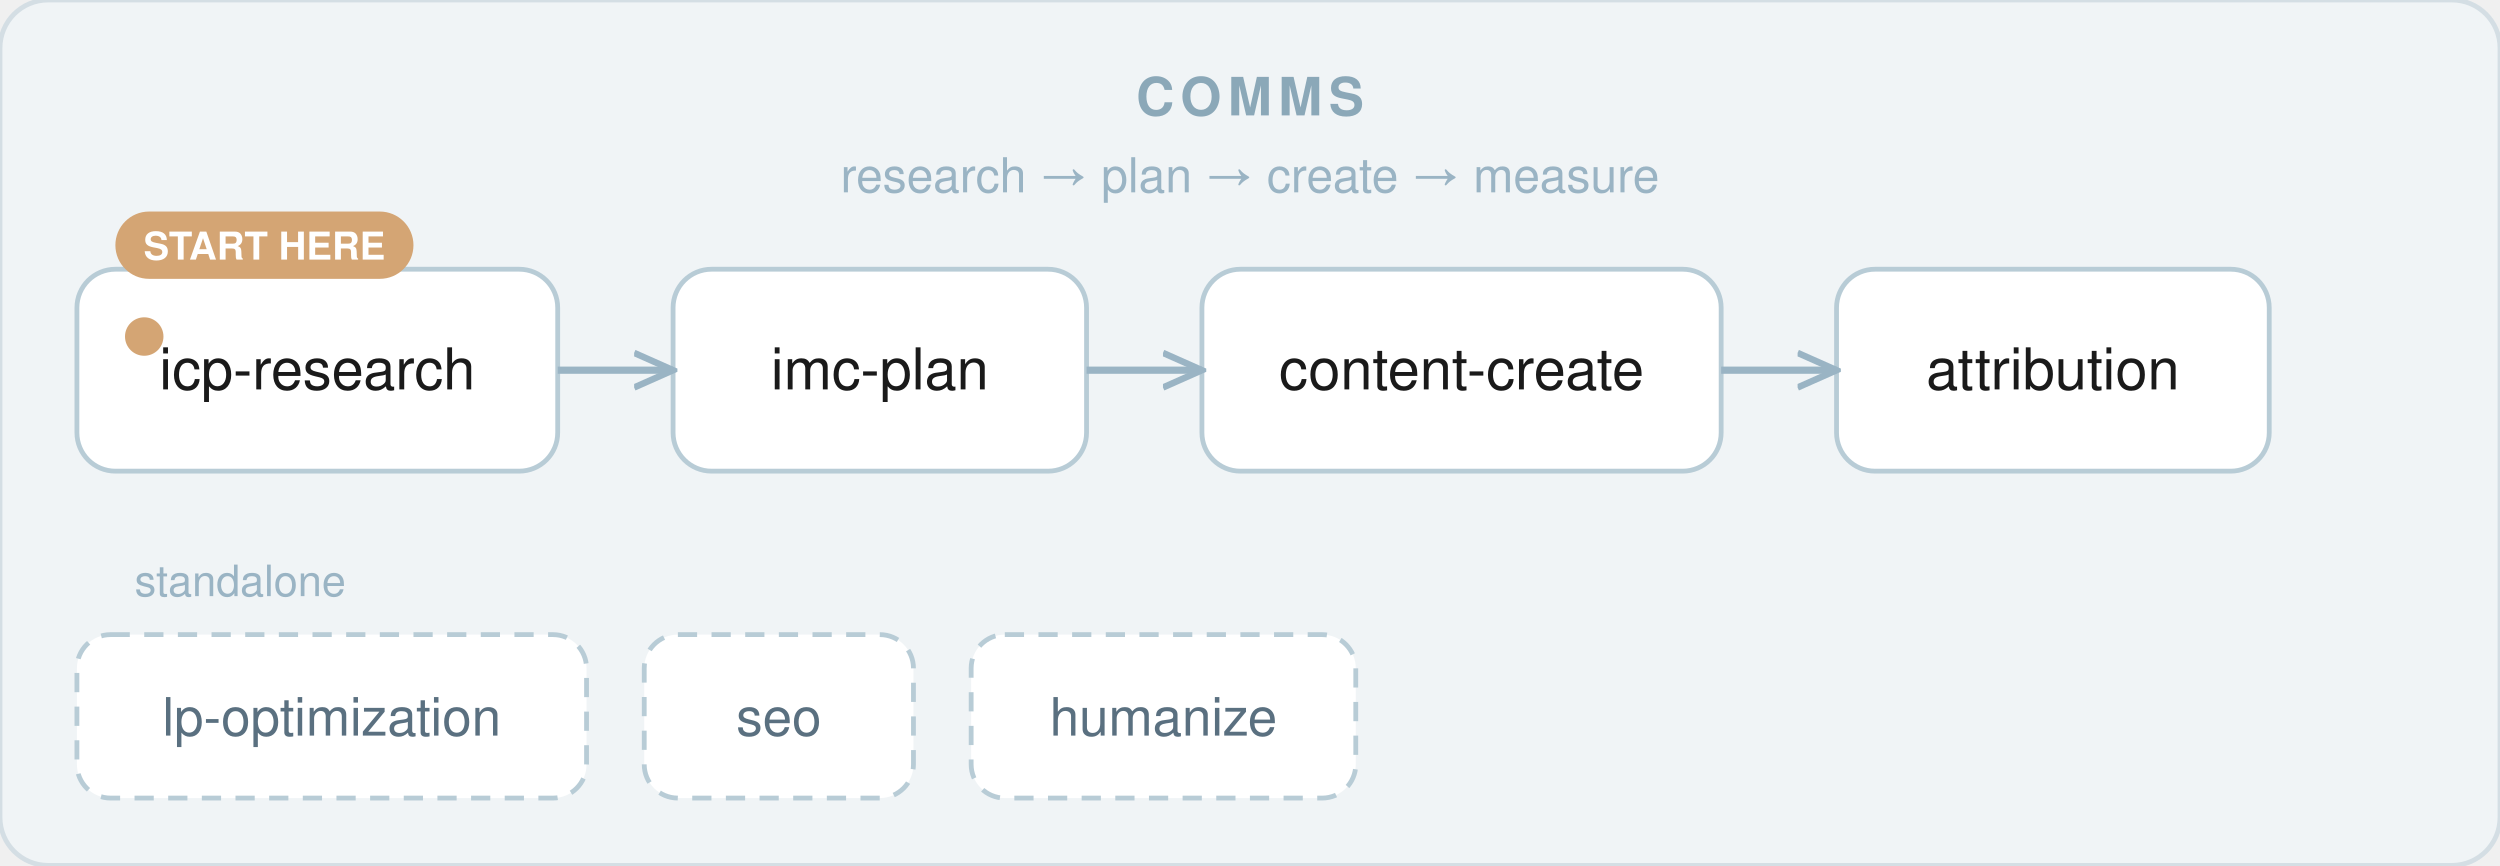
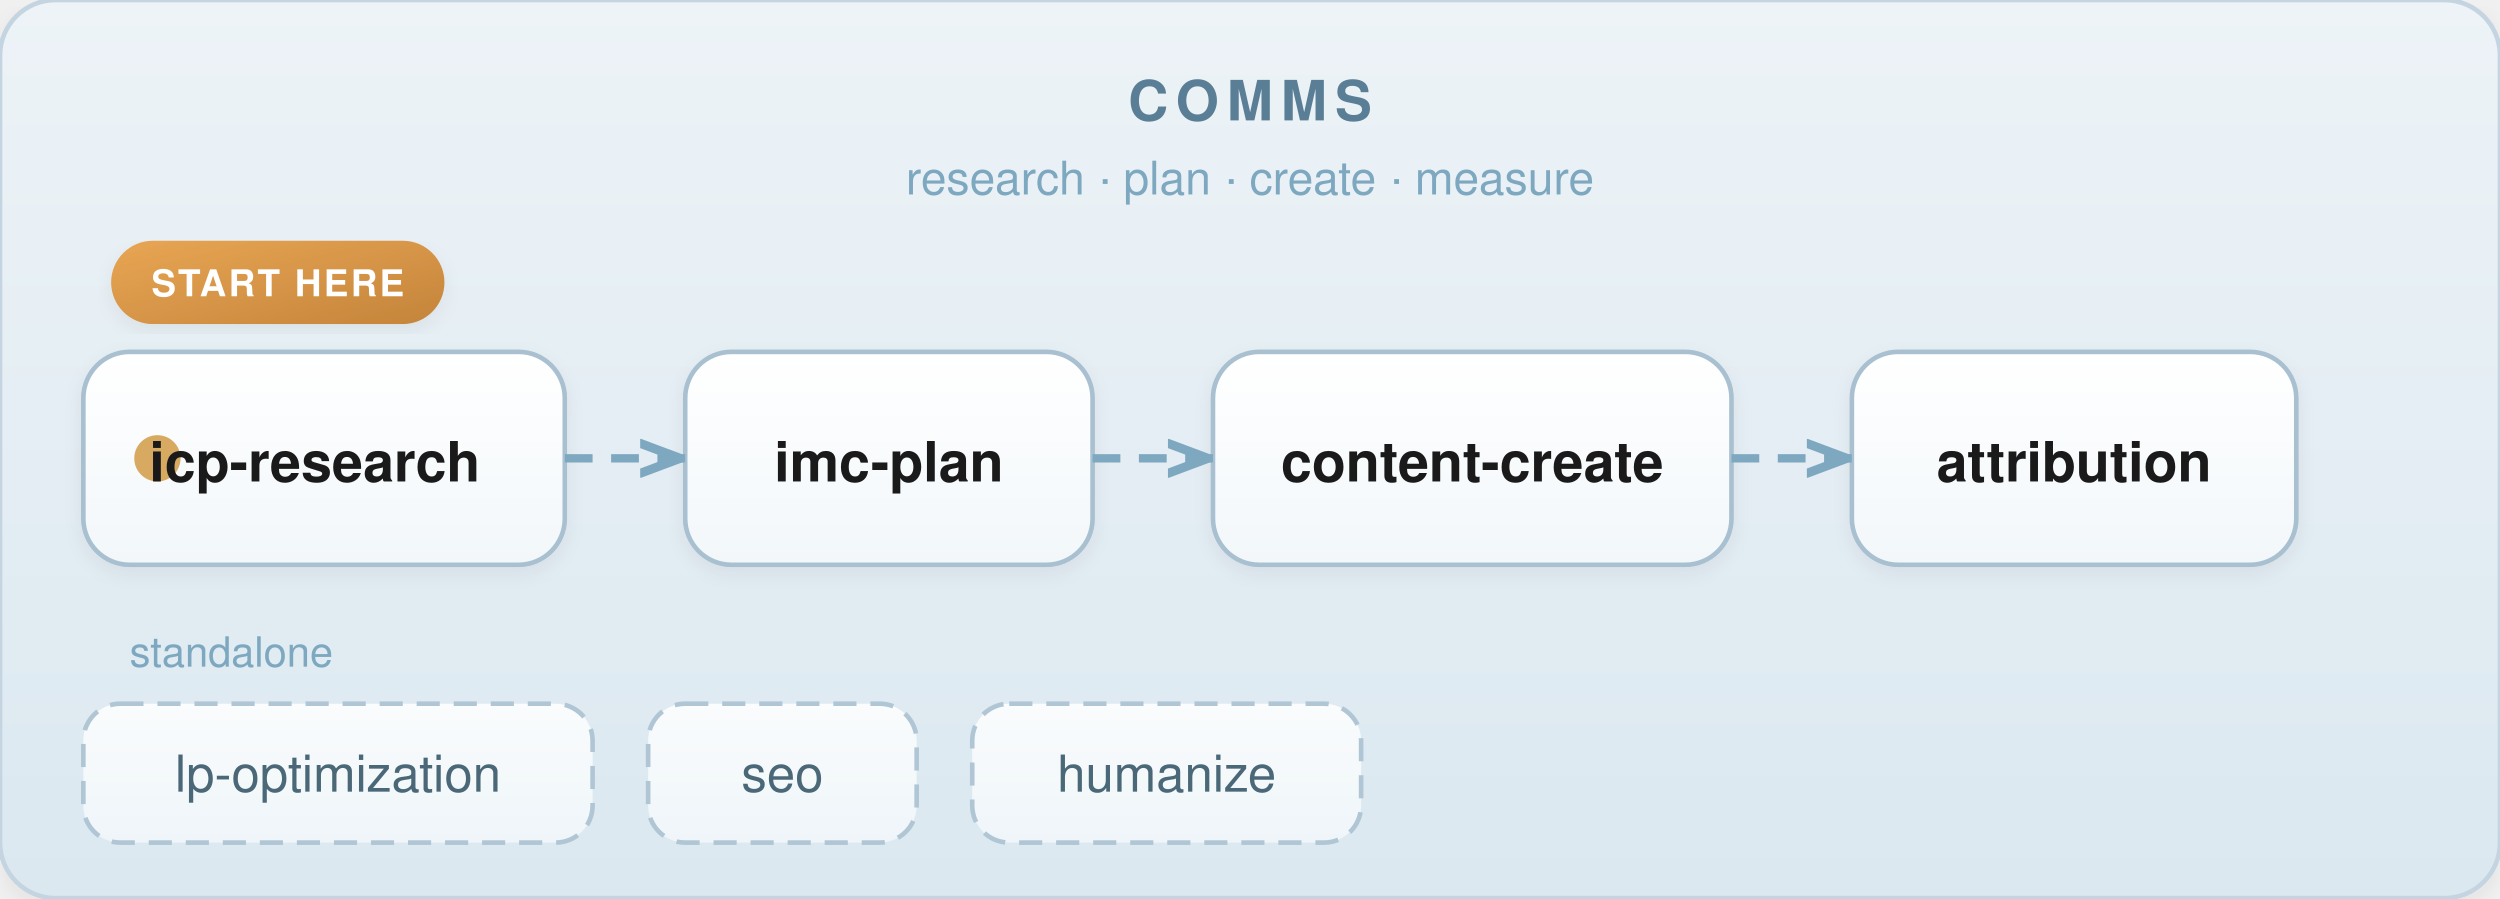
- <svg xmlns="http://www.w3.org/2000/svg" viewBox="0 0 520 180" fill="none">
+ <svg xmlns="http://www.w3.org/2000/svg" viewBox="0 0 540 194" fill="none">
  <style>
    text { font-family: -apple-system, BlinkMacSystemFont, 'Segoe UI', Helvetica, Arial, sans-serif; }
+     @keyframes dash-flow { to { stroke-dashoffset: -18; } }
+     @keyframes pulse { 0%,100%{opacity:1} 50%{opacity:0.7} }
+     .flow { stroke-dasharray: 6 4; animation: dash-flow 1.2s linear infinite; }
+     .badge { animation: pulse 2s ease-in-out infinite; }
  </style>
-   <rect width="520" height="180" rx="10" fill="#f0f4f6" stroke="#d4dee4" stroke-width="1" />
-   <text x="260" y="24" text-anchor="middle" font-size="11" fill="#8ba8b8" font-weight="600" letter-spacing="0.12em">COMMS</text>
-   <text x="260" y="40" text-anchor="middle" font-size="10" fill="#9ab4c4">research → plan → create → measure</text>
-   <rect x="16" y="56" width="100" height="42" rx="8" fill="#ffffff" stroke="#b8ccd6" stroke-width="1" />
-   <circle cx="30" cy="70" r="4" fill="#d4a574" />
-   <text x="66" y="81" text-anchor="middle" font-size="12" fill="#1a1a1a" font-weight="500">icp-research</text>
-   <rect x="140" y="56" width="86" height="42" rx="8" fill="#ffffff" stroke="#b8ccd6" stroke-width="1" />
-   <text x="183" y="81" text-anchor="middle" font-size="12" fill="#1a1a1a" font-weight="500">imc-plan</text>
-   <rect x="250" y="56" width="108" height="42" rx="8" fill="#ffffff" stroke="#b8ccd6" stroke-width="1" />
-   <text x="304" y="81" text-anchor="middle" font-size="12" fill="#1a1a1a" font-weight="500">content-create</text>
-   <rect x="382" y="56" width="90" height="42" rx="8" fill="#ffffff" stroke="#b8ccd6" stroke-width="1" />
-   <text x="427" y="81" text-anchor="middle" font-size="12" fill="#1a1a1a" font-weight="500">attribution</text>
-   <line x1="116" y1="77" x2="140" y2="77" stroke="#9ab4c4" stroke-width="1.5" marker-end="url(#a2)" />
-   <line x1="226" y1="77" x2="250" y2="77" stroke="#9ab4c4" stroke-width="1.5" marker-end="url(#a2)" />
-   <line x1="358" y1="77" x2="382" y2="77" stroke="#9ab4c4" stroke-width="1.5" marker-end="url(#a2)" />
-   <text x="28" y="124" font-size="9" fill="#9ab4c4">standalone</text>
-   <rect x="16" y="132" width="106" height="34" rx="7" fill="#ffffff" stroke="#b8ccd6" stroke-width="1" stroke-dasharray="4 3" />
-   <text x="69" y="153" text-anchor="middle" font-size="11" fill="#5a7080">lp-optimization</text>
-   <rect x="134" y="132" width="56" height="34" rx="7" fill="#ffffff" stroke="#b8ccd6" stroke-width="1" stroke-dasharray="4 3" />
-   <text x="162" y="153" text-anchor="middle" font-size="11" fill="#5a7080">seo</text>
-   <rect x="202" y="132" width="80" height="34" rx="7" fill="#ffffff" stroke="#b8ccd6" stroke-width="1" stroke-dasharray="4 3" />
-   <text x="242" y="153" text-anchor="middle" font-size="11" fill="#5a7080">humanize</text>
-   <rect x="24" y="44" width="62" height="14" rx="7" fill="#d4a574" />
-   <text x="55" y="54" text-anchor="middle" font-size="8" fill="#ffffff" font-weight="600">START HERE</text>
  <defs>
-     <marker id="a2" viewBox="0 0 10 10" refX="9" refY="5" markerWidth="6" markerHeight="6" orient="auto-start-reverse">
-       <path d="M 0 1 L 9 5 L 0 9" fill="none" stroke="#9ab4c4" stroke-width="1.5" />
+     <linearGradient id="cg" x1="0" y1="0" x2="0" y2="1">
+       <stop offset="0%" stop-color="#edf3f7" />
+       <stop offset="100%" stop-color="#dbe8f0" />
+     </linearGradient>
+     <linearGradient id="cn" x1="0" y1="0" x2="0" y2="1">
+       <stop offset="0%" stop-color="#ffffff" />
+       <stop offset="100%" stop-color="#f2f7fa" />
+     </linearGradient>
+     <linearGradient id="cb" x1="0" y1="0" x2="1" y2="1">
+       <stop offset="0%" stop-color="#e8a654" />
+       <stop offset="100%" stop-color="#c4843a" />
+     </linearGradient>
+     <filter id="cs" x="-4%" y="-8%" width="108%" height="120%">
+       <feDropShadow dx="0" dy="1.5" stdDeviation="2" flood-color="#000" flood-opacity="0.06" />
+     </filter>
+     <marker id="ca" viewBox="0 0 10 10" refX="9" refY="5" markerWidth="6" markerHeight="6" orient="auto-start-reverse">
+       <path d="M 0 2 L 8 5 L 0 8" fill="none" stroke="#7da8c0" stroke-width="1.8" stroke-linecap="round" stroke-linejoin="round" />
    </marker>
  </defs>
+   <rect width="540" height="194" rx="12" fill="url(#cg)" stroke="#c4d4e0" stroke-width="1" filter="url(#cs)" />
+   <text x="270" y="26" text-anchor="middle" font-size="12" fill="#5a7e96" font-weight="700" letter-spacing="0.14em">COMMS</text>
+   <text x="270" y="42" text-anchor="middle" font-size="10" fill="#7da8c0">research · plan · create · measure</text>
+   <rect x="24" y="52" width="72" height="18" rx="9" fill="url(#cb)" class="badge" filter="url(#cs)" />
+   <text x="60" y="64" text-anchor="middle" font-size="8" fill="#fff" font-weight="700" letter-spacing="0.06em">START HERE</text>
+   <rect x="18" y="76" width="104" height="46" rx="10" fill="url(#cn)" stroke="#a8c0d0" stroke-width="1" filter="url(#cs)" />
+   <circle cx="34" cy="99" r="5" fill="#d4a050" opacity="0.9" />
+   <text x="68" y="104" text-anchor="middle" font-size="12" fill="#1a1a1a" font-weight="600">icp-research</text>
+   <rect x="148" y="76" width="88" height="46" rx="10" fill="url(#cn)" stroke="#a8c0d0" stroke-width="1" filter="url(#cs)" />
+   <text x="192" y="104" text-anchor="middle" font-size="12" fill="#1a1a1a" font-weight="600">imc-plan</text>
+   <rect x="262" y="76" width="112" height="46" rx="10" fill="url(#cn)" stroke="#a8c0d0" stroke-width="1" filter="url(#cs)" />
+   <text x="318" y="104" text-anchor="middle" font-size="12" fill="#1a1a1a" font-weight="600">content-create</text>
+   <rect x="400" y="76" width="96" height="46" rx="10" fill="url(#cn)" stroke="#a8c0d0" stroke-width="1" filter="url(#cs)" />
+   <text x="448" y="104" text-anchor="middle" font-size="12" fill="#1a1a1a" font-weight="600">attribution</text>
+   <line x1="122" y1="99" x2="148" y2="99" stroke="#7da8c0" stroke-width="1.8" class="flow" marker-end="url(#ca)" />
+   <line x1="236" y1="99" x2="262" y2="99" stroke="#7da8c0" stroke-width="1.8" class="flow" marker-end="url(#ca)" />
+   <line x1="374" y1="99" x2="400" y2="99" stroke="#7da8c0" stroke-width="1.8" class="flow" marker-end="url(#ca)" />
+   <text x="28" y="144" font-size="9" fill="#7da8c0" font-weight="500">standalone</text>
+   <rect x="18" y="152" width="110" height="30" rx="8" fill="url(#cn)" stroke="#a8c0d0" stroke-width="1" stroke-dasharray="5 3" opacity="0.85" />
+   <text x="73" y="171" text-anchor="middle" font-size="11" fill="#4a6878" font-weight="500">lp-optimization</text>
+   <rect x="140" y="152" width="58" height="30" rx="8" fill="url(#cn)" stroke="#a8c0d0" stroke-width="1" stroke-dasharray="5 3" opacity="0.85" />
+   <text x="169" y="171" text-anchor="middle" font-size="11" fill="#4a6878" font-weight="500">seo</text>
+   <rect x="210" y="152" width="84" height="30" rx="8" fill="url(#cn)" stroke="#a8c0d0" stroke-width="1" stroke-dasharray="5 3" opacity="0.85" />
+   <text x="252" y="171" text-anchor="middle" font-size="11" fill="#4a6878" font-weight="500">humanize</text>
</svg>
